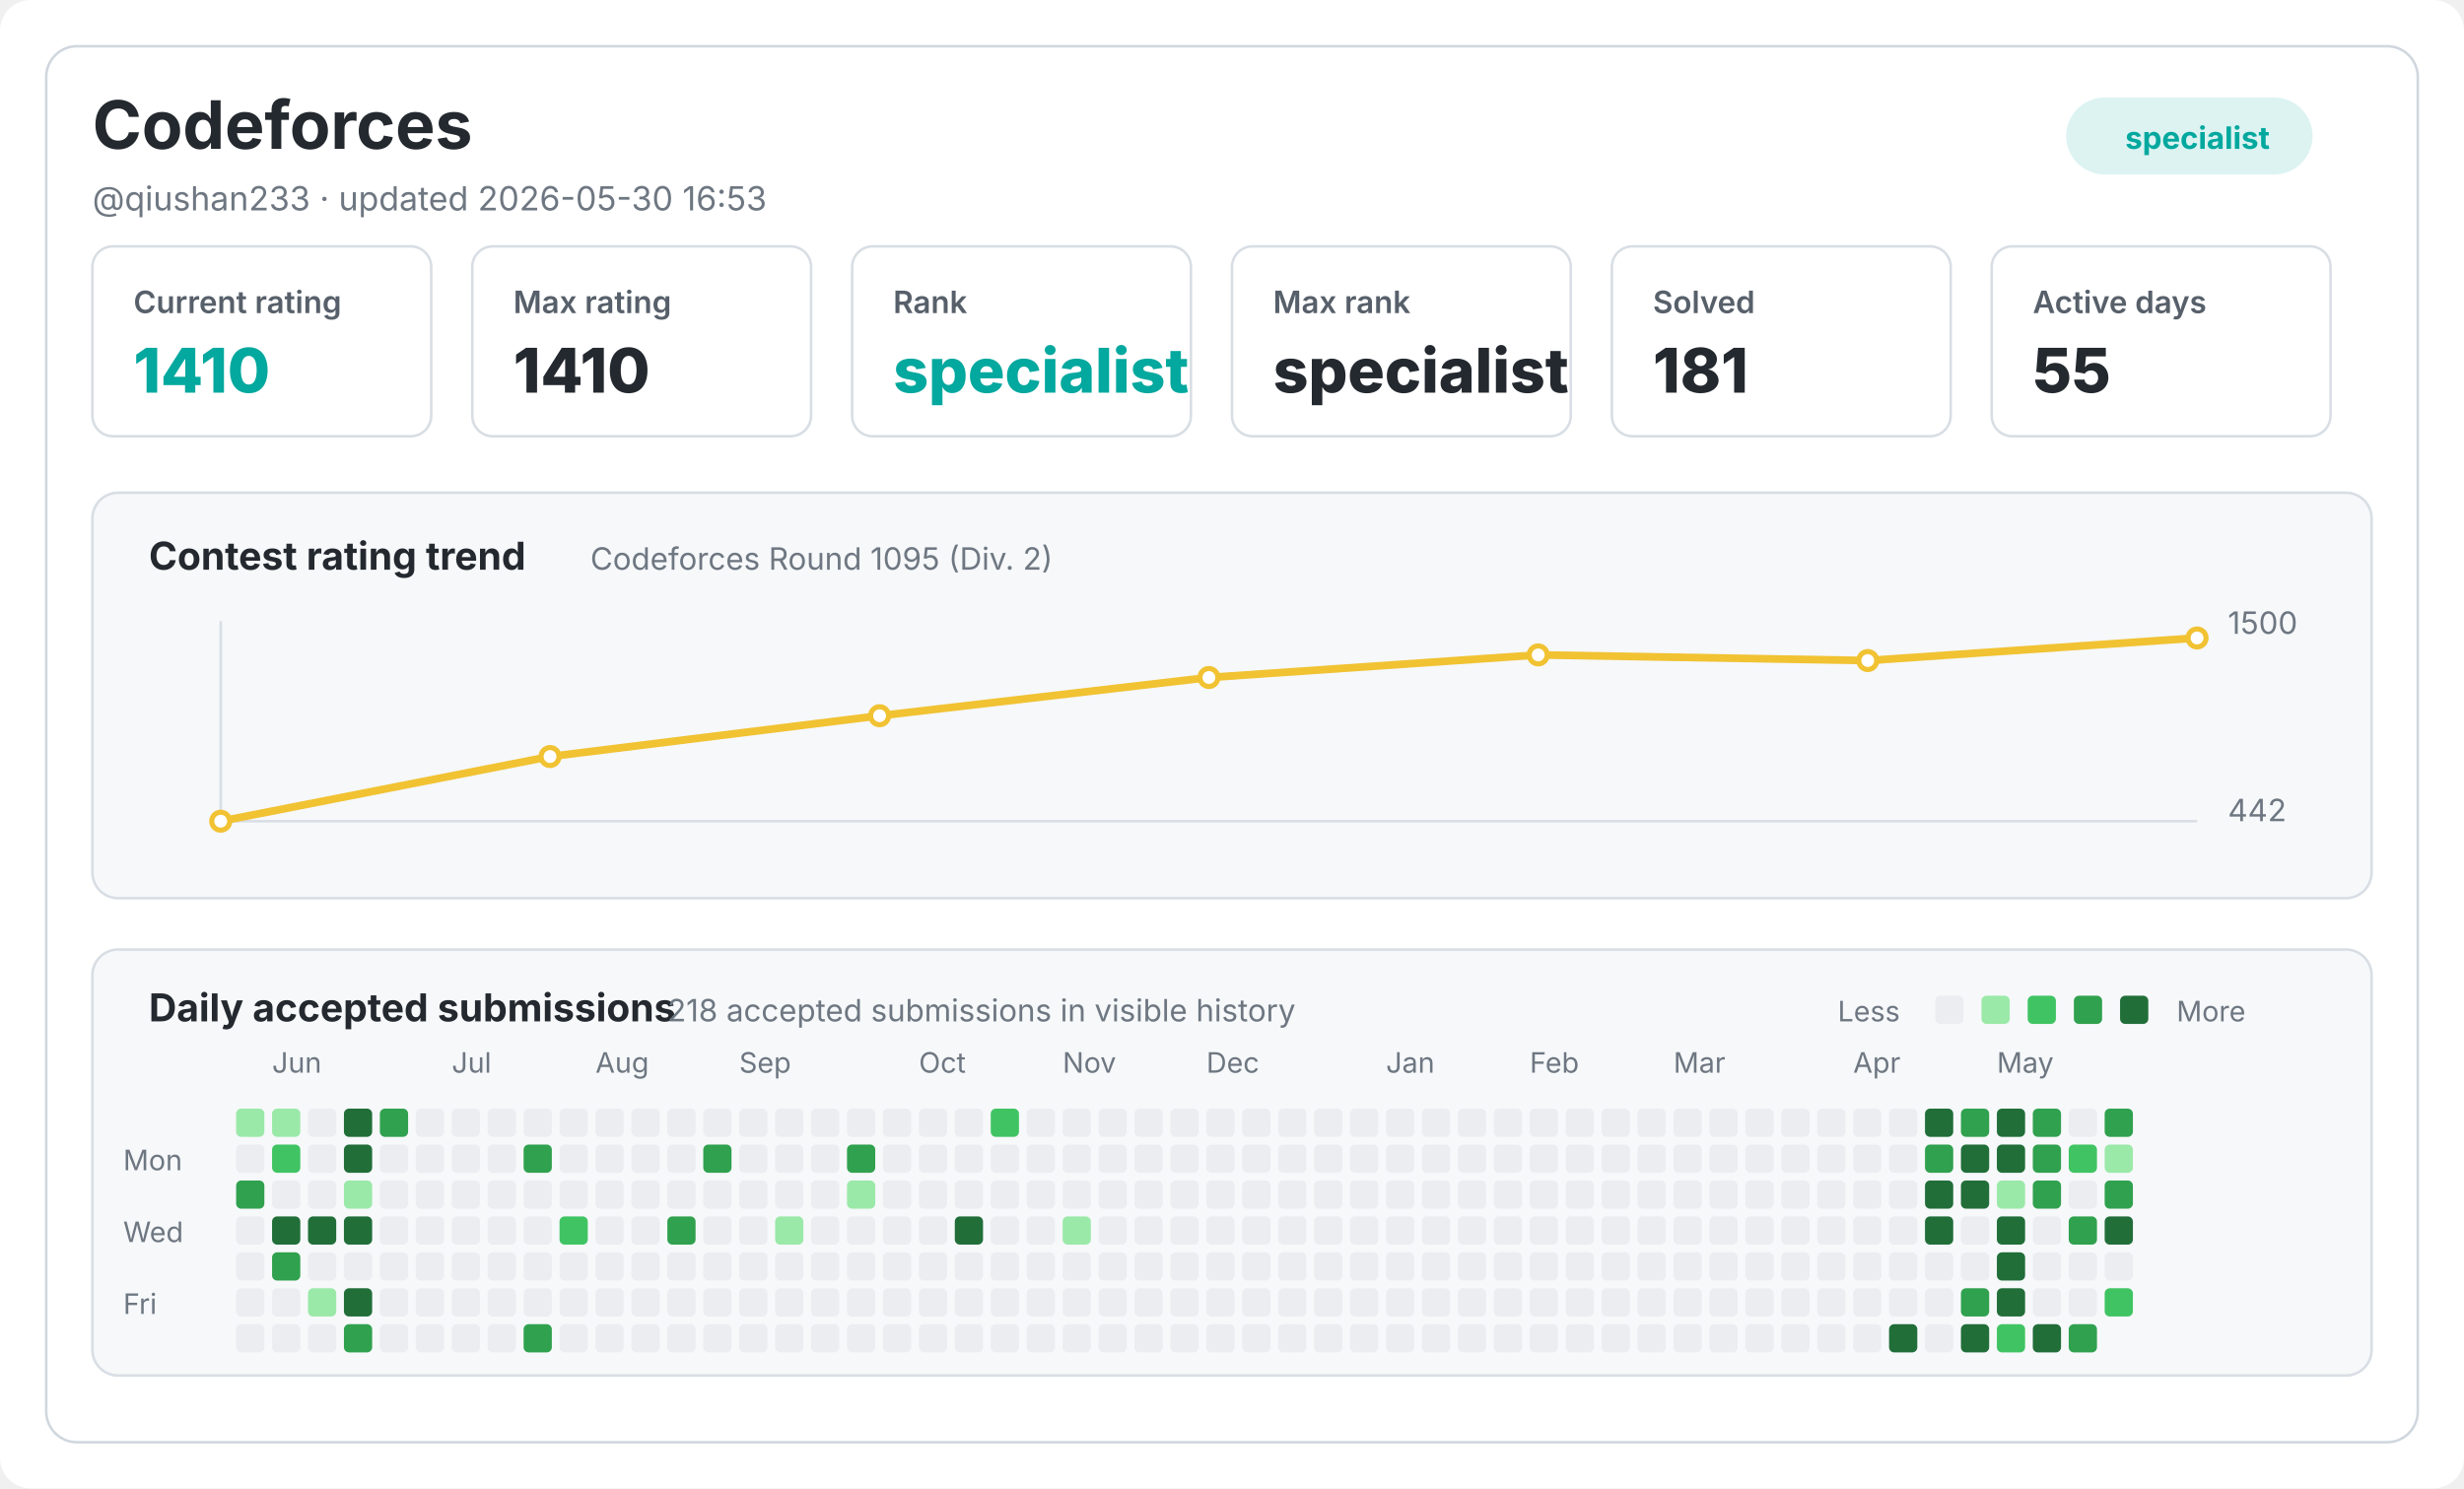
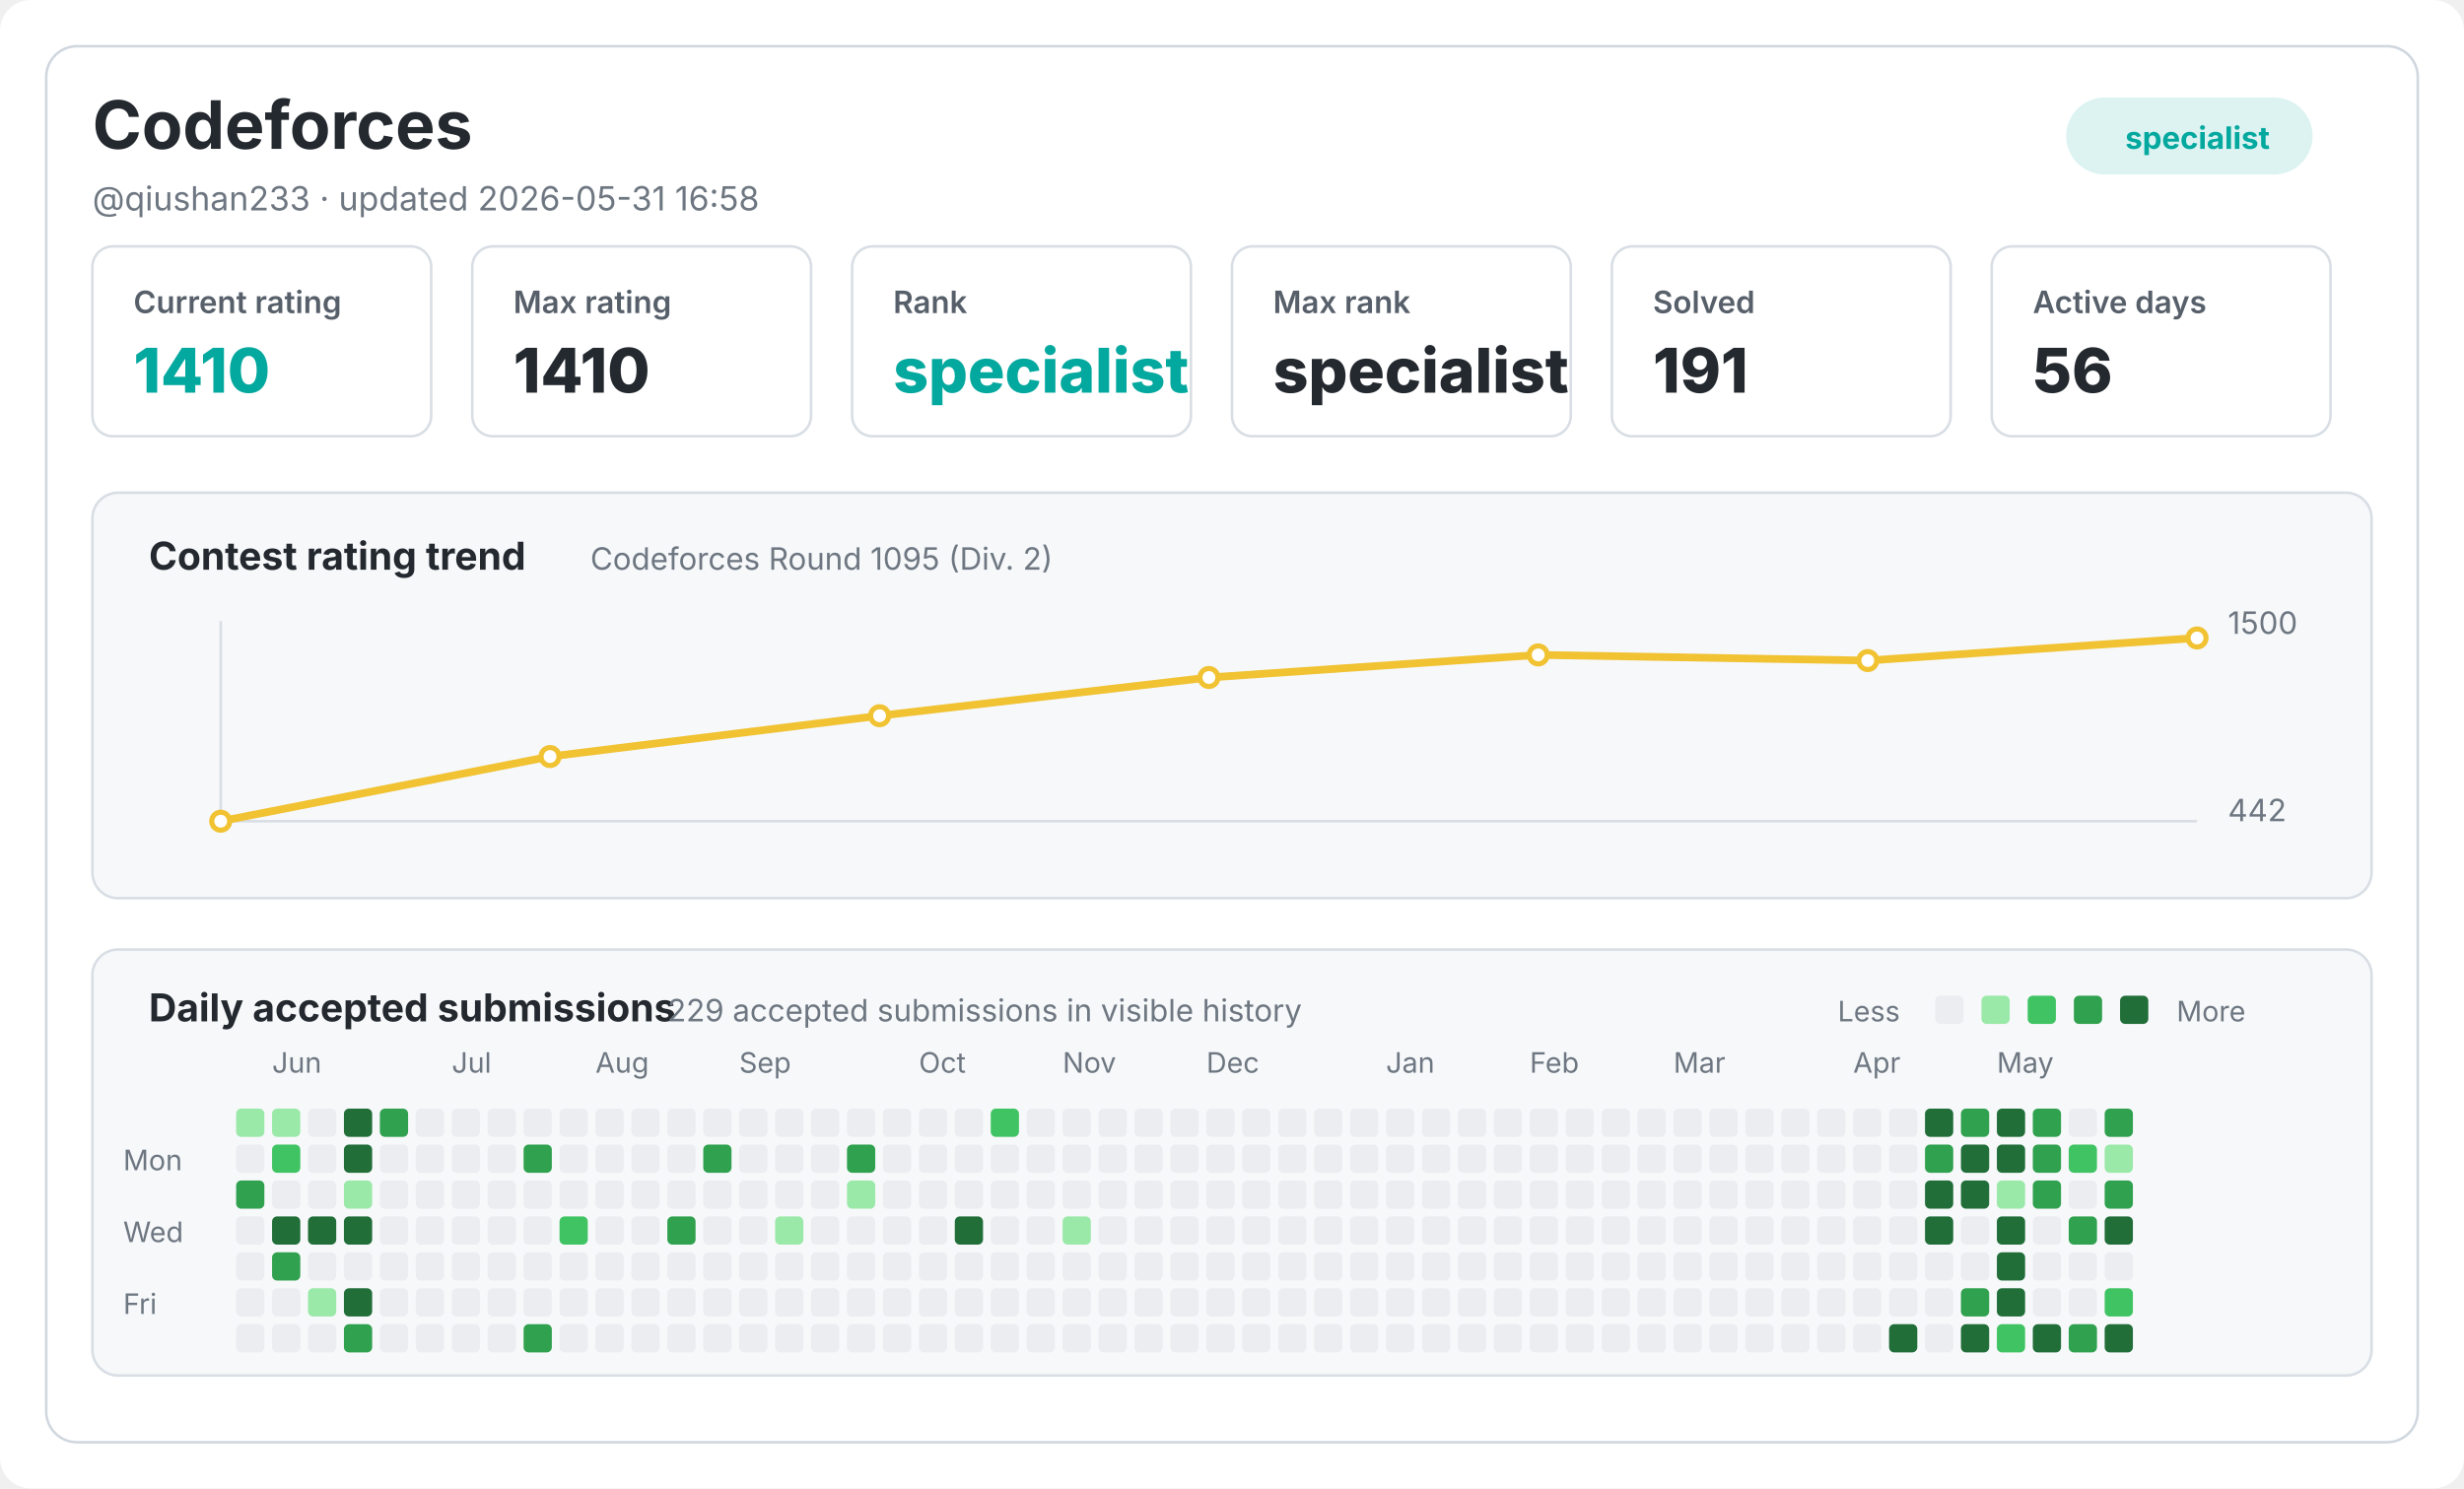
<svg xmlns="http://www.w3.org/2000/svg" width="960" height="580" viewBox="0 0 960 580" role="img" aria-label="Codeforces statistics for qiushan233">
  <style>
  .bg { fill: #ffffff; }
  .shell { fill: #ffffff; stroke: #d0d7de; }
  .soft { fill: #f6f8fa; stroke: #d8dee4; }
  .metric-card { fill: #ffffff; stroke: #d8dee4; }
  .title { font: 700 26px -apple-system,BlinkMacSystemFont,"Segoe UI",sans-serif; fill: #24292f; }
  .subtitle { font: 13px -apple-system,BlinkMacSystemFont,"Segoe UI",sans-serif; fill: #6e7781; }
  .section-title { font: 700 15px -apple-system,BlinkMacSystemFont,"Segoe UI",sans-serif; fill: #24292f; }
  .metric-label { font: 600 12px -apple-system,BlinkMacSystemFont,"Segoe UI",sans-serif; fill: #57606a; }
  .metric-value { font: 800 24px -apple-system,BlinkMacSystemFont,"Segoe UI",sans-serif; fill: #24292f; }
  .muted { font: 12px -apple-system,BlinkMacSystemFont,"Segoe UI",sans-serif; fill: #6e7781; }
  .small { font-size: 11px; }
  .rank { fill: #03a89e; }
  .grid { stroke: #d8dee4; stroke-width: 1; }
  .badge-bg { fill: #03a89e; opacity: 0.14; }
  .badge-text { font: 700 12px -apple-system,BlinkMacSystemFont,"Segoe UI",sans-serif; fill: #03a89e; }
  .heat-cell { cursor: default; transition: stroke 0.12s ease, stroke-width 0.12s ease; }
  .heat-cell:hover { stroke: #0969da; stroke-width: 1.5; }
</style>
  <rect class="bg" width="960" height="580" rx="12" />
  <rect class="shell" x="18" y="18" width="924" height="544" rx="12" />
  <text x="36" y="58" class="title">Codeforces</text>
-   <text x="36" y="82" class="subtitle">@qiushan233 · updated 2026-05-30 16:53</text>
+   <text x="36" y="82" class="subtitle">@qiushan233 · updated 2026-05-31 16:58</text>
  <rect x="805" y="38" width="96" height="30" rx="15" class="badge-bg" />
  <text x="828" y="58" class="badge-text">specialist</text>
  <rect x="36" y="96" width="132" height="74" rx="8" class="metric-card" />
  <text x="52" y="122" class="metric-label">Current rating</text>
  <text x="52" y="153" class="metric-value rank">1410</text>
  <rect x="184" y="96" width="132" height="74" rx="8" class="metric-card" />
  <text x="200" y="122" class="metric-label">Max rating</text>
  <text x="200" y="153" class="metric-value">1410</text>
  <rect x="332" y="96" width="132" height="74" rx="8" class="metric-card" />
  <text x="348" y="122" class="metric-label">Rank</text>
  <text x="348" y="153" class="metric-value rank">specialist</text>
  <rect x="480" y="96" width="132" height="74" rx="8" class="metric-card" />
  <text x="496" y="122" class="metric-label">Max rank</text>
  <text x="496" y="153" class="metric-value">specialist</text>
  <rect x="628" y="96" width="132" height="74" rx="8" class="metric-card" />
  <text x="644" y="122" class="metric-label">Solved</text>
-   <text x="644" y="153" class="metric-value">181</text>
+   <text x="644" y="153" class="metric-value">191</text>
  <rect x="776" y="96" width="132" height="74" rx="8" class="metric-card" />
  <text x="792" y="122" class="metric-label">Active days</text>
-   <text x="792" y="153" class="metric-value">55</text>
+   <text x="792" y="153" class="metric-value">56</text>
  <rect class="soft" x="36" y="192" width="888" height="158" rx="10" />
  <text x="58" y="222" class="section-title">Contest rating trend</text>
  <text x="230" y="222" class="muted">Codeforces Round 1095 (Div. 2)</text>
  <line x1="86" y1="320" x2="856" y2="320" class="grid" />
  <line x1="86" y1="242" x2="86" y2="320" class="grid" />
  <text x="868" y="247" class="muted">1500</text>
  <text x="868" y="320" class="muted">442</text>
  <polyline points="86.0,320.0 214.3,294.8 342.7,278.9 471.0,264.0 599.3,255.2 727.7,257.4 856.0,248.6" fill="none" stroke="#f1c232" stroke-width="3" stroke-linecap="round" stroke-linejoin="round" />
  <circle cx="86.0" cy="320.0" r="3.5" fill="#fff" stroke="#f1c232" stroke-width="2" />
  <circle cx="214.3" cy="294.8" r="3.5" fill="#fff" stroke="#f1c232" stroke-width="2" />
  <circle cx="342.7" cy="278.9" r="3.5" fill="#fff" stroke="#f1c232" stroke-width="2" />
  <circle cx="471.0" cy="264.0" r="3.5" fill="#fff" stroke="#f1c232" stroke-width="2" />
  <circle cx="599.3" cy="255.2" r="3.5" fill="#fff" stroke="#f1c232" stroke-width="2" />
  <circle cx="727.7" cy="257.4" r="3.5" fill="#fff" stroke="#f1c232" stroke-width="2" />
  <circle cx="856.0" cy="248.6" r="3.5" fill="#fff" stroke="#f1c232" stroke-width="2" />
  <rect class="soft" x="36" y="370" width="888" height="166" rx="10" />
  <text x="58" y="398" class="section-title">Daily accepted submissions</text>
-   <text x="260" y="398" class="muted">218 accepted submissions in visible history</text>
+   <text x="260" y="398" class="muted">229 accepted submissions in visible history</text>
  <text x="106" y="418" class="muted small">Jun</text>
  <text x="176" y="418" class="muted small">Jul</text>
  <text x="232" y="418" class="muted small">Aug</text>
  <text x="288" y="418" class="muted small">Sep</text>
  <text x="358" y="418" class="muted small">Oct</text>
  <text x="414" y="418" class="muted small">Nov</text>
  <text x="470" y="418" class="muted small">Dec</text>
  <text x="540" y="418" class="muted small">Jan</text>
  <text x="596" y="418" class="muted small">Feb</text>
  <text x="652" y="418" class="muted small">Mar</text>
  <text x="722" y="418" class="muted small">Apr</text>
  <text x="778" y="418" class="muted small">May</text>
  <text x="48" y="456" class="muted small">Mon</text>
  <text x="48" y="484" class="muted small">Wed</text>
  <text x="48" y="512" class="muted small">Fri</text>
  <rect class="heat-cell" x="92" y="432" width="11" height="11" rx="2" fill="#9be9a8" />
  <rect class="heat-cell" x="92" y="446" width="11" height="11" rx="2" fill="#ebedf0" />
  <rect class="heat-cell" x="92" y="460" width="11" height="11" rx="2" fill="#30a14e" />
  <rect class="heat-cell" x="92" y="474" width="11" height="11" rx="2" fill="#ebedf0" />
  <rect class="heat-cell" x="92" y="488" width="11" height="11" rx="2" fill="#ebedf0" />
  <rect class="heat-cell" x="92" y="502" width="11" height="11" rx="2" fill="#ebedf0" />
  <rect class="heat-cell" x="92" y="516" width="11" height="11" rx="2" fill="#ebedf0" />
  <rect class="heat-cell" x="106" y="432" width="11" height="11" rx="2" fill="#9be9a8" />
  <rect class="heat-cell" x="106" y="446" width="11" height="11" rx="2" fill="#40c463" />
  <rect class="heat-cell" x="106" y="460" width="11" height="11" rx="2" fill="#ebedf0" />
  <rect class="heat-cell" x="106" y="474" width="11" height="11" rx="2" fill="#216e39" />
  <rect class="heat-cell" x="106" y="488" width="11" height="11" rx="2" fill="#30a14e" />
  <rect class="heat-cell" x="106" y="502" width="11" height="11" rx="2" fill="#ebedf0" />
  <rect class="heat-cell" x="106" y="516" width="11" height="11" rx="2" fill="#ebedf0" />
  <rect class="heat-cell" x="120" y="432" width="11" height="11" rx="2" fill="#ebedf0" />
  <rect class="heat-cell" x="120" y="446" width="11" height="11" rx="2" fill="#ebedf0" />
  <rect class="heat-cell" x="120" y="460" width="11" height="11" rx="2" fill="#ebedf0" />
  <rect class="heat-cell" x="120" y="474" width="11" height="11" rx="2" fill="#216e39" />
  <rect class="heat-cell" x="120" y="488" width="11" height="11" rx="2" fill="#ebedf0" />
  <rect class="heat-cell" x="120" y="502" width="11" height="11" rx="2" fill="#9be9a8" />
  <rect class="heat-cell" x="120" y="516" width="11" height="11" rx="2" fill="#ebedf0" />
  <rect class="heat-cell" x="134" y="432" width="11" height="11" rx="2" fill="#216e39" />
  <rect class="heat-cell" x="134" y="446" width="11" height="11" rx="2" fill="#216e39" />
  <rect class="heat-cell" x="134" y="460" width="11" height="11" rx="2" fill="#9be9a8" />
  <rect class="heat-cell" x="134" y="474" width="11" height="11" rx="2" fill="#216e39" />
  <rect class="heat-cell" x="134" y="488" width="11" height="11" rx="2" fill="#ebedf0" />
  <rect class="heat-cell" x="134" y="502" width="11" height="11" rx="2" fill="#216e39" />
  <rect class="heat-cell" x="134" y="516" width="11" height="11" rx="2" fill="#30a14e" />
  <rect class="heat-cell" x="148" y="432" width="11" height="11" rx="2" fill="#30a14e" />
  <rect class="heat-cell" x="148" y="446" width="11" height="11" rx="2" fill="#ebedf0" />
  <rect class="heat-cell" x="148" y="460" width="11" height="11" rx="2" fill="#ebedf0" />
  <rect class="heat-cell" x="148" y="474" width="11" height="11" rx="2" fill="#ebedf0" />
  <rect class="heat-cell" x="148" y="488" width="11" height="11" rx="2" fill="#ebedf0" />
  <rect class="heat-cell" x="148" y="502" width="11" height="11" rx="2" fill="#ebedf0" />
  <rect class="heat-cell" x="148" y="516" width="11" height="11" rx="2" fill="#ebedf0" />
  <rect class="heat-cell" x="162" y="432" width="11" height="11" rx="2" fill="#ebedf0" />
  <rect class="heat-cell" x="162" y="446" width="11" height="11" rx="2" fill="#ebedf0" />
  <rect class="heat-cell" x="162" y="460" width="11" height="11" rx="2" fill="#ebedf0" />
  <rect class="heat-cell" x="162" y="474" width="11" height="11" rx="2" fill="#ebedf0" />
  <rect class="heat-cell" x="162" y="488" width="11" height="11" rx="2" fill="#ebedf0" />
  <rect class="heat-cell" x="162" y="502" width="11" height="11" rx="2" fill="#ebedf0" />
  <rect class="heat-cell" x="162" y="516" width="11" height="11" rx="2" fill="#ebedf0" />
  <rect class="heat-cell" x="176" y="432" width="11" height="11" rx="2" fill="#ebedf0" />
  <rect class="heat-cell" x="176" y="446" width="11" height="11" rx="2" fill="#ebedf0" />
  <rect class="heat-cell" x="176" y="460" width="11" height="11" rx="2" fill="#ebedf0" />
  <rect class="heat-cell" x="176" y="474" width="11" height="11" rx="2" fill="#ebedf0" />
  <rect class="heat-cell" x="176" y="488" width="11" height="11" rx="2" fill="#ebedf0" />
  <rect class="heat-cell" x="176" y="502" width="11" height="11" rx="2" fill="#ebedf0" />
  <rect class="heat-cell" x="176" y="516" width="11" height="11" rx="2" fill="#ebedf0" />
  <rect class="heat-cell" x="190" y="432" width="11" height="11" rx="2" fill="#ebedf0" />
  <rect class="heat-cell" x="190" y="446" width="11" height="11" rx="2" fill="#ebedf0" />
  <rect class="heat-cell" x="190" y="460" width="11" height="11" rx="2" fill="#ebedf0" />
  <rect class="heat-cell" x="190" y="474" width="11" height="11" rx="2" fill="#ebedf0" />
  <rect class="heat-cell" x="190" y="488" width="11" height="11" rx="2" fill="#ebedf0" />
  <rect class="heat-cell" x="190" y="502" width="11" height="11" rx="2" fill="#ebedf0" />
  <rect class="heat-cell" x="190" y="516" width="11" height="11" rx="2" fill="#ebedf0" />
  <rect class="heat-cell" x="204" y="432" width="11" height="11" rx="2" fill="#ebedf0" />
  <rect class="heat-cell" x="204" y="446" width="11" height="11" rx="2" fill="#30a14e" />
  <rect class="heat-cell" x="204" y="460" width="11" height="11" rx="2" fill="#ebedf0" />
  <rect class="heat-cell" x="204" y="474" width="11" height="11" rx="2" fill="#ebedf0" />
  <rect class="heat-cell" x="204" y="488" width="11" height="11" rx="2" fill="#ebedf0" />
  <rect class="heat-cell" x="204" y="502" width="11" height="11" rx="2" fill="#ebedf0" />
  <rect class="heat-cell" x="204" y="516" width="11" height="11" rx="2" fill="#30a14e" />
  <rect class="heat-cell" x="218" y="432" width="11" height="11" rx="2" fill="#ebedf0" />
  <rect class="heat-cell" x="218" y="446" width="11" height="11" rx="2" fill="#ebedf0" />
  <rect class="heat-cell" x="218" y="460" width="11" height="11" rx="2" fill="#ebedf0" />
  <rect class="heat-cell" x="218" y="474" width="11" height="11" rx="2" fill="#40c463" />
  <rect class="heat-cell" x="218" y="488" width="11" height="11" rx="2" fill="#ebedf0" />
  <rect class="heat-cell" x="218" y="502" width="11" height="11" rx="2" fill="#ebedf0" />
  <rect class="heat-cell" x="218" y="516" width="11" height="11" rx="2" fill="#ebedf0" />
  <rect class="heat-cell" x="232" y="432" width="11" height="11" rx="2" fill="#ebedf0" />
  <rect class="heat-cell" x="232" y="446" width="11" height="11" rx="2" fill="#ebedf0" />
  <rect class="heat-cell" x="232" y="460" width="11" height="11" rx="2" fill="#ebedf0" />
  <rect class="heat-cell" x="232" y="474" width="11" height="11" rx="2" fill="#ebedf0" />
  <rect class="heat-cell" x="232" y="488" width="11" height="11" rx="2" fill="#ebedf0" />
  <rect class="heat-cell" x="232" y="502" width="11" height="11" rx="2" fill="#ebedf0" />
  <rect class="heat-cell" x="232" y="516" width="11" height="11" rx="2" fill="#ebedf0" />
  <rect class="heat-cell" x="246" y="432" width="11" height="11" rx="2" fill="#ebedf0" />
  <rect class="heat-cell" x="246" y="446" width="11" height="11" rx="2" fill="#ebedf0" />
  <rect class="heat-cell" x="246" y="460" width="11" height="11" rx="2" fill="#ebedf0" />
  <rect class="heat-cell" x="246" y="474" width="11" height="11" rx="2" fill="#ebedf0" />
  <rect class="heat-cell" x="246" y="488" width="11" height="11" rx="2" fill="#ebedf0" />
  <rect class="heat-cell" x="246" y="502" width="11" height="11" rx="2" fill="#ebedf0" />
  <rect class="heat-cell" x="246" y="516" width="11" height="11" rx="2" fill="#ebedf0" />
  <rect class="heat-cell" x="260" y="432" width="11" height="11" rx="2" fill="#ebedf0" />
  <rect class="heat-cell" x="260" y="446" width="11" height="11" rx="2" fill="#ebedf0" />
  <rect class="heat-cell" x="260" y="460" width="11" height="11" rx="2" fill="#ebedf0" />
  <rect class="heat-cell" x="260" y="474" width="11" height="11" rx="2" fill="#30a14e" />
  <rect class="heat-cell" x="260" y="488" width="11" height="11" rx="2" fill="#ebedf0" />
  <rect class="heat-cell" x="260" y="502" width="11" height="11" rx="2" fill="#ebedf0" />
  <rect class="heat-cell" x="260" y="516" width="11" height="11" rx="2" fill="#ebedf0" />
  <rect class="heat-cell" x="274" y="432" width="11" height="11" rx="2" fill="#ebedf0" />
  <rect class="heat-cell" x="274" y="446" width="11" height="11" rx="2" fill="#30a14e" />
  <rect class="heat-cell" x="274" y="460" width="11" height="11" rx="2" fill="#ebedf0" />
  <rect class="heat-cell" x="274" y="474" width="11" height="11" rx="2" fill="#ebedf0" />
  <rect class="heat-cell" x="274" y="488" width="11" height="11" rx="2" fill="#ebedf0" />
  <rect class="heat-cell" x="274" y="502" width="11" height="11" rx="2" fill="#ebedf0" />
  <rect class="heat-cell" x="274" y="516" width="11" height="11" rx="2" fill="#ebedf0" />
  <rect class="heat-cell" x="288" y="432" width="11" height="11" rx="2" fill="#ebedf0" />
  <rect class="heat-cell" x="288" y="446" width="11" height="11" rx="2" fill="#ebedf0" />
  <rect class="heat-cell" x="288" y="460" width="11" height="11" rx="2" fill="#ebedf0" />
  <rect class="heat-cell" x="288" y="474" width="11" height="11" rx="2" fill="#ebedf0" />
  <rect class="heat-cell" x="288" y="488" width="11" height="11" rx="2" fill="#ebedf0" />
  <rect class="heat-cell" x="288" y="502" width="11" height="11" rx="2" fill="#ebedf0" />
  <rect class="heat-cell" x="288" y="516" width="11" height="11" rx="2" fill="#ebedf0" />
  <rect class="heat-cell" x="302" y="432" width="11" height="11" rx="2" fill="#ebedf0" />
  <rect class="heat-cell" x="302" y="446" width="11" height="11" rx="2" fill="#ebedf0" />
  <rect class="heat-cell" x="302" y="460" width="11" height="11" rx="2" fill="#ebedf0" />
  <rect class="heat-cell" x="302" y="474" width="11" height="11" rx="2" fill="#9be9a8" />
  <rect class="heat-cell" x="302" y="488" width="11" height="11" rx="2" fill="#ebedf0" />
  <rect class="heat-cell" x="302" y="502" width="11" height="11" rx="2" fill="#ebedf0" />
  <rect class="heat-cell" x="302" y="516" width="11" height="11" rx="2" fill="#ebedf0" />
  <rect class="heat-cell" x="316" y="432" width="11" height="11" rx="2" fill="#ebedf0" />
  <rect class="heat-cell" x="316" y="446" width="11" height="11" rx="2" fill="#ebedf0" />
  <rect class="heat-cell" x="316" y="460" width="11" height="11" rx="2" fill="#ebedf0" />
  <rect class="heat-cell" x="316" y="474" width="11" height="11" rx="2" fill="#ebedf0" />
  <rect class="heat-cell" x="316" y="488" width="11" height="11" rx="2" fill="#ebedf0" />
  <rect class="heat-cell" x="316" y="502" width="11" height="11" rx="2" fill="#ebedf0" />
  <rect class="heat-cell" x="316" y="516" width="11" height="11" rx="2" fill="#ebedf0" />
  <rect class="heat-cell" x="330" y="432" width="11" height="11" rx="2" fill="#ebedf0" />
  <rect class="heat-cell" x="330" y="446" width="11" height="11" rx="2" fill="#30a14e" />
  <rect class="heat-cell" x="330" y="460" width="11" height="11" rx="2" fill="#9be9a8" />
  <rect class="heat-cell" x="330" y="474" width="11" height="11" rx="2" fill="#ebedf0" />
  <rect class="heat-cell" x="330" y="488" width="11" height="11" rx="2" fill="#ebedf0" />
  <rect class="heat-cell" x="330" y="502" width="11" height="11" rx="2" fill="#ebedf0" />
  <rect class="heat-cell" x="330" y="516" width="11" height="11" rx="2" fill="#ebedf0" />
  <rect class="heat-cell" x="344" y="432" width="11" height="11" rx="2" fill="#ebedf0" />
  <rect class="heat-cell" x="344" y="446" width="11" height="11" rx="2" fill="#ebedf0" />
  <rect class="heat-cell" x="344" y="460" width="11" height="11" rx="2" fill="#ebedf0" />
  <rect class="heat-cell" x="344" y="474" width="11" height="11" rx="2" fill="#ebedf0" />
  <rect class="heat-cell" x="344" y="488" width="11" height="11" rx="2" fill="#ebedf0" />
  <rect class="heat-cell" x="344" y="502" width="11" height="11" rx="2" fill="#ebedf0" />
  <rect class="heat-cell" x="344" y="516" width="11" height="11" rx="2" fill="#ebedf0" />
  <rect class="heat-cell" x="358" y="432" width="11" height="11" rx="2" fill="#ebedf0" />
  <rect class="heat-cell" x="358" y="446" width="11" height="11" rx="2" fill="#ebedf0" />
  <rect class="heat-cell" x="358" y="460" width="11" height="11" rx="2" fill="#ebedf0" />
  <rect class="heat-cell" x="358" y="474" width="11" height="11" rx="2" fill="#ebedf0" />
  <rect class="heat-cell" x="358" y="488" width="11" height="11" rx="2" fill="#ebedf0" />
  <rect class="heat-cell" x="358" y="502" width="11" height="11" rx="2" fill="#ebedf0" />
  <rect class="heat-cell" x="358" y="516" width="11" height="11" rx="2" fill="#ebedf0" />
  <rect class="heat-cell" x="372" y="432" width="11" height="11" rx="2" fill="#ebedf0" />
  <rect class="heat-cell" x="372" y="446" width="11" height="11" rx="2" fill="#ebedf0" />
  <rect class="heat-cell" x="372" y="460" width="11" height="11" rx="2" fill="#ebedf0" />
  <rect class="heat-cell" x="372" y="474" width="11" height="11" rx="2" fill="#216e39" />
  <rect class="heat-cell" x="372" y="488" width="11" height="11" rx="2" fill="#ebedf0" />
  <rect class="heat-cell" x="372" y="502" width="11" height="11" rx="2" fill="#ebedf0" />
  <rect class="heat-cell" x="372" y="516" width="11" height="11" rx="2" fill="#ebedf0" />
  <rect class="heat-cell" x="386" y="432" width="11" height="11" rx="2" fill="#40c463" />
  <rect class="heat-cell" x="386" y="446" width="11" height="11" rx="2" fill="#ebedf0" />
  <rect class="heat-cell" x="386" y="460" width="11" height="11" rx="2" fill="#ebedf0" />
  <rect class="heat-cell" x="386" y="474" width="11" height="11" rx="2" fill="#ebedf0" />
  <rect class="heat-cell" x="386" y="488" width="11" height="11" rx="2" fill="#ebedf0" />
  <rect class="heat-cell" x="386" y="502" width="11" height="11" rx="2" fill="#ebedf0" />
  <rect class="heat-cell" x="386" y="516" width="11" height="11" rx="2" fill="#ebedf0" />
  <rect class="heat-cell" x="400" y="432" width="11" height="11" rx="2" fill="#ebedf0" />
  <rect class="heat-cell" x="400" y="446" width="11" height="11" rx="2" fill="#ebedf0" />
  <rect class="heat-cell" x="400" y="460" width="11" height="11" rx="2" fill="#ebedf0" />
  <rect class="heat-cell" x="400" y="474" width="11" height="11" rx="2" fill="#ebedf0" />
  <rect class="heat-cell" x="400" y="488" width="11" height="11" rx="2" fill="#ebedf0" />
  <rect class="heat-cell" x="400" y="502" width="11" height="11" rx="2" fill="#ebedf0" />
  <rect class="heat-cell" x="400" y="516" width="11" height="11" rx="2" fill="#ebedf0" />
  <rect class="heat-cell" x="414" y="432" width="11" height="11" rx="2" fill="#ebedf0" />
  <rect class="heat-cell" x="414" y="446" width="11" height="11" rx="2" fill="#ebedf0" />
  <rect class="heat-cell" x="414" y="460" width="11" height="11" rx="2" fill="#ebedf0" />
  <rect class="heat-cell" x="414" y="474" width="11" height="11" rx="2" fill="#9be9a8" />
  <rect class="heat-cell" x="414" y="488" width="11" height="11" rx="2" fill="#ebedf0" />
  <rect class="heat-cell" x="414" y="502" width="11" height="11" rx="2" fill="#ebedf0" />
  <rect class="heat-cell" x="414" y="516" width="11" height="11" rx="2" fill="#ebedf0" />
  <rect class="heat-cell" x="428" y="432" width="11" height="11" rx="2" fill="#ebedf0" />
  <rect class="heat-cell" x="428" y="446" width="11" height="11" rx="2" fill="#ebedf0" />
  <rect class="heat-cell" x="428" y="460" width="11" height="11" rx="2" fill="#ebedf0" />
  <rect class="heat-cell" x="428" y="474" width="11" height="11" rx="2" fill="#ebedf0" />
  <rect class="heat-cell" x="428" y="488" width="11" height="11" rx="2" fill="#ebedf0" />
  <rect class="heat-cell" x="428" y="502" width="11" height="11" rx="2" fill="#ebedf0" />
  <rect class="heat-cell" x="428" y="516" width="11" height="11" rx="2" fill="#ebedf0" />
  <rect class="heat-cell" x="442" y="432" width="11" height="11" rx="2" fill="#ebedf0" />
  <rect class="heat-cell" x="442" y="446" width="11" height="11" rx="2" fill="#ebedf0" />
  <rect class="heat-cell" x="442" y="460" width="11" height="11" rx="2" fill="#ebedf0" />
  <rect class="heat-cell" x="442" y="474" width="11" height="11" rx="2" fill="#ebedf0" />
  <rect class="heat-cell" x="442" y="488" width="11" height="11" rx="2" fill="#ebedf0" />
  <rect class="heat-cell" x="442" y="502" width="11" height="11" rx="2" fill="#ebedf0" />
  <rect class="heat-cell" x="442" y="516" width="11" height="11" rx="2" fill="#ebedf0" />
  <rect class="heat-cell" x="456" y="432" width="11" height="11" rx="2" fill="#ebedf0" />
  <rect class="heat-cell" x="456" y="446" width="11" height="11" rx="2" fill="#ebedf0" />
  <rect class="heat-cell" x="456" y="460" width="11" height="11" rx="2" fill="#ebedf0" />
  <rect class="heat-cell" x="456" y="474" width="11" height="11" rx="2" fill="#ebedf0" />
  <rect class="heat-cell" x="456" y="488" width="11" height="11" rx="2" fill="#ebedf0" />
  <rect class="heat-cell" x="456" y="502" width="11" height="11" rx="2" fill="#ebedf0" />
  <rect class="heat-cell" x="456" y="516" width="11" height="11" rx="2" fill="#ebedf0" />
  <rect class="heat-cell" x="470" y="432" width="11" height="11" rx="2" fill="#ebedf0" />
  <rect class="heat-cell" x="470" y="446" width="11" height="11" rx="2" fill="#ebedf0" />
  <rect class="heat-cell" x="470" y="460" width="11" height="11" rx="2" fill="#ebedf0" />
  <rect class="heat-cell" x="470" y="474" width="11" height="11" rx="2" fill="#ebedf0" />
  <rect class="heat-cell" x="470" y="488" width="11" height="11" rx="2" fill="#ebedf0" />
  <rect class="heat-cell" x="470" y="502" width="11" height="11" rx="2" fill="#ebedf0" />
  <rect class="heat-cell" x="470" y="516" width="11" height="11" rx="2" fill="#ebedf0" />
  <rect class="heat-cell" x="484" y="432" width="11" height="11" rx="2" fill="#ebedf0" />
  <rect class="heat-cell" x="484" y="446" width="11" height="11" rx="2" fill="#ebedf0" />
  <rect class="heat-cell" x="484" y="460" width="11" height="11" rx="2" fill="#ebedf0" />
  <rect class="heat-cell" x="484" y="474" width="11" height="11" rx="2" fill="#ebedf0" />
  <rect class="heat-cell" x="484" y="488" width="11" height="11" rx="2" fill="#ebedf0" />
  <rect class="heat-cell" x="484" y="502" width="11" height="11" rx="2" fill="#ebedf0" />
  <rect class="heat-cell" x="484" y="516" width="11" height="11" rx="2" fill="#ebedf0" />
  <rect class="heat-cell" x="498" y="432" width="11" height="11" rx="2" fill="#ebedf0" />
  <rect class="heat-cell" x="498" y="446" width="11" height="11" rx="2" fill="#ebedf0" />
  <rect class="heat-cell" x="498" y="460" width="11" height="11" rx="2" fill="#ebedf0" />
  <rect class="heat-cell" x="498" y="474" width="11" height="11" rx="2" fill="#ebedf0" />
  <rect class="heat-cell" x="498" y="488" width="11" height="11" rx="2" fill="#ebedf0" />
  <rect class="heat-cell" x="498" y="502" width="11" height="11" rx="2" fill="#ebedf0" />
  <rect class="heat-cell" x="498" y="516" width="11" height="11" rx="2" fill="#ebedf0" />
  <rect class="heat-cell" x="512" y="432" width="11" height="11" rx="2" fill="#ebedf0" />
  <rect class="heat-cell" x="512" y="446" width="11" height="11" rx="2" fill="#ebedf0" />
  <rect class="heat-cell" x="512" y="460" width="11" height="11" rx="2" fill="#ebedf0" />
  <rect class="heat-cell" x="512" y="474" width="11" height="11" rx="2" fill="#ebedf0" />
  <rect class="heat-cell" x="512" y="488" width="11" height="11" rx="2" fill="#ebedf0" />
  <rect class="heat-cell" x="512" y="502" width="11" height="11" rx="2" fill="#ebedf0" />
  <rect class="heat-cell" x="512" y="516" width="11" height="11" rx="2" fill="#ebedf0" />
  <rect class="heat-cell" x="526" y="432" width="11" height="11" rx="2" fill="#ebedf0" />
  <rect class="heat-cell" x="526" y="446" width="11" height="11" rx="2" fill="#ebedf0" />
  <rect class="heat-cell" x="526" y="460" width="11" height="11" rx="2" fill="#ebedf0" />
  <rect class="heat-cell" x="526" y="474" width="11" height="11" rx="2" fill="#ebedf0" />
  <rect class="heat-cell" x="526" y="488" width="11" height="11" rx="2" fill="#ebedf0" />
  <rect class="heat-cell" x="526" y="502" width="11" height="11" rx="2" fill="#ebedf0" />
  <rect class="heat-cell" x="526" y="516" width="11" height="11" rx="2" fill="#ebedf0" />
  <rect class="heat-cell" x="540" y="432" width="11" height="11" rx="2" fill="#ebedf0" />
  <rect class="heat-cell" x="540" y="446" width="11" height="11" rx="2" fill="#ebedf0" />
  <rect class="heat-cell" x="540" y="460" width="11" height="11" rx="2" fill="#ebedf0" />
  <rect class="heat-cell" x="540" y="474" width="11" height="11" rx="2" fill="#ebedf0" />
  <rect class="heat-cell" x="540" y="488" width="11" height="11" rx="2" fill="#ebedf0" />
  <rect class="heat-cell" x="540" y="502" width="11" height="11" rx="2" fill="#ebedf0" />
  <rect class="heat-cell" x="540" y="516" width="11" height="11" rx="2" fill="#ebedf0" />
  <rect class="heat-cell" x="554" y="432" width="11" height="11" rx="2" fill="#ebedf0" />
  <rect class="heat-cell" x="554" y="446" width="11" height="11" rx="2" fill="#ebedf0" />
  <rect class="heat-cell" x="554" y="460" width="11" height="11" rx="2" fill="#ebedf0" />
  <rect class="heat-cell" x="554" y="474" width="11" height="11" rx="2" fill="#ebedf0" />
  <rect class="heat-cell" x="554" y="488" width="11" height="11" rx="2" fill="#ebedf0" />
  <rect class="heat-cell" x="554" y="502" width="11" height="11" rx="2" fill="#ebedf0" />
  <rect class="heat-cell" x="554" y="516" width="11" height="11" rx="2" fill="#ebedf0" />
  <rect class="heat-cell" x="568" y="432" width="11" height="11" rx="2" fill="#ebedf0" />
  <rect class="heat-cell" x="568" y="446" width="11" height="11" rx="2" fill="#ebedf0" />
  <rect class="heat-cell" x="568" y="460" width="11" height="11" rx="2" fill="#ebedf0" />
  <rect class="heat-cell" x="568" y="474" width="11" height="11" rx="2" fill="#ebedf0" />
  <rect class="heat-cell" x="568" y="488" width="11" height="11" rx="2" fill="#ebedf0" />
  <rect class="heat-cell" x="568" y="502" width="11" height="11" rx="2" fill="#ebedf0" />
  <rect class="heat-cell" x="568" y="516" width="11" height="11" rx="2" fill="#ebedf0" />
  <rect class="heat-cell" x="582" y="432" width="11" height="11" rx="2" fill="#ebedf0" />
  <rect class="heat-cell" x="582" y="446" width="11" height="11" rx="2" fill="#ebedf0" />
  <rect class="heat-cell" x="582" y="460" width="11" height="11" rx="2" fill="#ebedf0" />
  <rect class="heat-cell" x="582" y="474" width="11" height="11" rx="2" fill="#ebedf0" />
  <rect class="heat-cell" x="582" y="488" width="11" height="11" rx="2" fill="#ebedf0" />
  <rect class="heat-cell" x="582" y="502" width="11" height="11" rx="2" fill="#ebedf0" />
  <rect class="heat-cell" x="582" y="516" width="11" height="11" rx="2" fill="#ebedf0" />
  <rect class="heat-cell" x="596" y="432" width="11" height="11" rx="2" fill="#ebedf0" />
  <rect class="heat-cell" x="596" y="446" width="11" height="11" rx="2" fill="#ebedf0" />
  <rect class="heat-cell" x="596" y="460" width="11" height="11" rx="2" fill="#ebedf0" />
  <rect class="heat-cell" x="596" y="474" width="11" height="11" rx="2" fill="#ebedf0" />
  <rect class="heat-cell" x="596" y="488" width="11" height="11" rx="2" fill="#ebedf0" />
  <rect class="heat-cell" x="596" y="502" width="11" height="11" rx="2" fill="#ebedf0" />
  <rect class="heat-cell" x="596" y="516" width="11" height="11" rx="2" fill="#ebedf0" />
  <rect class="heat-cell" x="610" y="432" width="11" height="11" rx="2" fill="#ebedf0" />
  <rect class="heat-cell" x="610" y="446" width="11" height="11" rx="2" fill="#ebedf0" />
  <rect class="heat-cell" x="610" y="460" width="11" height="11" rx="2" fill="#ebedf0" />
  <rect class="heat-cell" x="610" y="474" width="11" height="11" rx="2" fill="#ebedf0" />
  <rect class="heat-cell" x="610" y="488" width="11" height="11" rx="2" fill="#ebedf0" />
  <rect class="heat-cell" x="610" y="502" width="11" height="11" rx="2" fill="#ebedf0" />
  <rect class="heat-cell" x="610" y="516" width="11" height="11" rx="2" fill="#ebedf0" />
  <rect class="heat-cell" x="624" y="432" width="11" height="11" rx="2" fill="#ebedf0" />
  <rect class="heat-cell" x="624" y="446" width="11" height="11" rx="2" fill="#ebedf0" />
  <rect class="heat-cell" x="624" y="460" width="11" height="11" rx="2" fill="#ebedf0" />
  <rect class="heat-cell" x="624" y="474" width="11" height="11" rx="2" fill="#ebedf0" />
  <rect class="heat-cell" x="624" y="488" width="11" height="11" rx="2" fill="#ebedf0" />
  <rect class="heat-cell" x="624" y="502" width="11" height="11" rx="2" fill="#ebedf0" />
  <rect class="heat-cell" x="624" y="516" width="11" height="11" rx="2" fill="#ebedf0" />
  <rect class="heat-cell" x="638" y="432" width="11" height="11" rx="2" fill="#ebedf0" />
  <rect class="heat-cell" x="638" y="446" width="11" height="11" rx="2" fill="#ebedf0" />
  <rect class="heat-cell" x="638" y="460" width="11" height="11" rx="2" fill="#ebedf0" />
  <rect class="heat-cell" x="638" y="474" width="11" height="11" rx="2" fill="#ebedf0" />
  <rect class="heat-cell" x="638" y="488" width="11" height="11" rx="2" fill="#ebedf0" />
  <rect class="heat-cell" x="638" y="502" width="11" height="11" rx="2" fill="#ebedf0" />
  <rect class="heat-cell" x="638" y="516" width="11" height="11" rx="2" fill="#ebedf0" />
  <rect class="heat-cell" x="652" y="432" width="11" height="11" rx="2" fill="#ebedf0" />
  <rect class="heat-cell" x="652" y="446" width="11" height="11" rx="2" fill="#ebedf0" />
  <rect class="heat-cell" x="652" y="460" width="11" height="11" rx="2" fill="#ebedf0" />
  <rect class="heat-cell" x="652" y="474" width="11" height="11" rx="2" fill="#ebedf0" />
  <rect class="heat-cell" x="652" y="488" width="11" height="11" rx="2" fill="#ebedf0" />
  <rect class="heat-cell" x="652" y="502" width="11" height="11" rx="2" fill="#ebedf0" />
  <rect class="heat-cell" x="652" y="516" width="11" height="11" rx="2" fill="#ebedf0" />
  <rect class="heat-cell" x="666" y="432" width="11" height="11" rx="2" fill="#ebedf0" />
  <rect class="heat-cell" x="666" y="446" width="11" height="11" rx="2" fill="#ebedf0" />
  <rect class="heat-cell" x="666" y="460" width="11" height="11" rx="2" fill="#ebedf0" />
  <rect class="heat-cell" x="666" y="474" width="11" height="11" rx="2" fill="#ebedf0" />
  <rect class="heat-cell" x="666" y="488" width="11" height="11" rx="2" fill="#ebedf0" />
  <rect class="heat-cell" x="666" y="502" width="11" height="11" rx="2" fill="#ebedf0" />
  <rect class="heat-cell" x="666" y="516" width="11" height="11" rx="2" fill="#ebedf0" />
  <rect class="heat-cell" x="680" y="432" width="11" height="11" rx="2" fill="#ebedf0" />
  <rect class="heat-cell" x="680" y="446" width="11" height="11" rx="2" fill="#ebedf0" />
  <rect class="heat-cell" x="680" y="460" width="11" height="11" rx="2" fill="#ebedf0" />
  <rect class="heat-cell" x="680" y="474" width="11" height="11" rx="2" fill="#ebedf0" />
  <rect class="heat-cell" x="680" y="488" width="11" height="11" rx="2" fill="#ebedf0" />
  <rect class="heat-cell" x="680" y="502" width="11" height="11" rx="2" fill="#ebedf0" />
  <rect class="heat-cell" x="680" y="516" width="11" height="11" rx="2" fill="#ebedf0" />
  <rect class="heat-cell" x="694" y="432" width="11" height="11" rx="2" fill="#ebedf0" />
  <rect class="heat-cell" x="694" y="446" width="11" height="11" rx="2" fill="#ebedf0" />
  <rect class="heat-cell" x="694" y="460" width="11" height="11" rx="2" fill="#ebedf0" />
  <rect class="heat-cell" x="694" y="474" width="11" height="11" rx="2" fill="#ebedf0" />
  <rect class="heat-cell" x="694" y="488" width="11" height="11" rx="2" fill="#ebedf0" />
  <rect class="heat-cell" x="694" y="502" width="11" height="11" rx="2" fill="#ebedf0" />
  <rect class="heat-cell" x="694" y="516" width="11" height="11" rx="2" fill="#ebedf0" />
  <rect class="heat-cell" x="708" y="432" width="11" height="11" rx="2" fill="#ebedf0" />
  <rect class="heat-cell" x="708" y="446" width="11" height="11" rx="2" fill="#ebedf0" />
  <rect class="heat-cell" x="708" y="460" width="11" height="11" rx="2" fill="#ebedf0" />
  <rect class="heat-cell" x="708" y="474" width="11" height="11" rx="2" fill="#ebedf0" />
  <rect class="heat-cell" x="708" y="488" width="11" height="11" rx="2" fill="#ebedf0" />
  <rect class="heat-cell" x="708" y="502" width="11" height="11" rx="2" fill="#ebedf0" />
  <rect class="heat-cell" x="708" y="516" width="11" height="11" rx="2" fill="#ebedf0" />
  <rect class="heat-cell" x="722" y="432" width="11" height="11" rx="2" fill="#ebedf0" />
  <rect class="heat-cell" x="722" y="446" width="11" height="11" rx="2" fill="#ebedf0" />
  <rect class="heat-cell" x="722" y="460" width="11" height="11" rx="2" fill="#ebedf0" />
  <rect class="heat-cell" x="722" y="474" width="11" height="11" rx="2" fill="#ebedf0" />
  <rect class="heat-cell" x="722" y="488" width="11" height="11" rx="2" fill="#ebedf0" />
  <rect class="heat-cell" x="722" y="502" width="11" height="11" rx="2" fill="#ebedf0" />
  <rect class="heat-cell" x="722" y="516" width="11" height="11" rx="2" fill="#ebedf0" />
  <rect class="heat-cell" x="736" y="432" width="11" height="11" rx="2" fill="#ebedf0" />
  <rect class="heat-cell" x="736" y="446" width="11" height="11" rx="2" fill="#ebedf0" />
  <rect class="heat-cell" x="736" y="460" width="11" height="11" rx="2" fill="#ebedf0" />
  <rect class="heat-cell" x="736" y="474" width="11" height="11" rx="2" fill="#ebedf0" />
  <rect class="heat-cell" x="736" y="488" width="11" height="11" rx="2" fill="#ebedf0" />
  <rect class="heat-cell" x="736" y="502" width="11" height="11" rx="2" fill="#ebedf0" />
  <rect class="heat-cell" x="736" y="516" width="11" height="11" rx="2" fill="#216e39" />
  <rect class="heat-cell" x="750" y="432" width="11" height="11" rx="2" fill="#216e39" />
  <rect class="heat-cell" x="750" y="446" width="11" height="11" rx="2" fill="#30a14e" />
  <rect class="heat-cell" x="750" y="460" width="11" height="11" rx="2" fill="#216e39" />
  <rect class="heat-cell" x="750" y="474" width="11" height="11" rx="2" fill="#216e39" />
  <rect class="heat-cell" x="750" y="488" width="11" height="11" rx="2" fill="#ebedf0" />
  <rect class="heat-cell" x="750" y="502" width="11" height="11" rx="2" fill="#ebedf0" />
  <rect class="heat-cell" x="750" y="516" width="11" height="11" rx="2" fill="#ebedf0" />
  <rect class="heat-cell" x="764" y="432" width="11" height="11" rx="2" fill="#30a14e" />
  <rect class="heat-cell" x="764" y="446" width="11" height="11" rx="2" fill="#216e39" />
  <rect class="heat-cell" x="764" y="460" width="11" height="11" rx="2" fill="#216e39" />
  <rect class="heat-cell" x="764" y="474" width="11" height="11" rx="2" fill="#ebedf0" />
  <rect class="heat-cell" x="764" y="488" width="11" height="11" rx="2" fill="#ebedf0" />
  <rect class="heat-cell" x="764" y="502" width="11" height="11" rx="2" fill="#30a14e" />
  <rect class="heat-cell" x="764" y="516" width="11" height="11" rx="2" fill="#216e39" />
  <rect class="heat-cell" x="778" y="432" width="11" height="11" rx="2" fill="#216e39" />
  <rect class="heat-cell" x="778" y="446" width="11" height="11" rx="2" fill="#216e39" />
  <rect class="heat-cell" x="778" y="460" width="11" height="11" rx="2" fill="#9be9a8" />
  <rect class="heat-cell" x="778" y="474" width="11" height="11" rx="2" fill="#216e39" />
  <rect class="heat-cell" x="778" y="488" width="11" height="11" rx="2" fill="#216e39" />
  <rect class="heat-cell" x="778" y="502" width="11" height="11" rx="2" fill="#216e39" />
  <rect class="heat-cell" x="778" y="516" width="11" height="11" rx="2" fill="#40c463" />
  <rect class="heat-cell" x="792" y="432" width="11" height="11" rx="2" fill="#30a14e" />
  <rect class="heat-cell" x="792" y="446" width="11" height="11" rx="2" fill="#30a14e" />
  <rect class="heat-cell" x="792" y="460" width="11" height="11" rx="2" fill="#30a14e" />
  <rect class="heat-cell" x="792" y="474" width="11" height="11" rx="2" fill="#ebedf0" />
  <rect class="heat-cell" x="792" y="488" width="11" height="11" rx="2" fill="#ebedf0" />
  <rect class="heat-cell" x="792" y="502" width="11" height="11" rx="2" fill="#ebedf0" />
  <rect class="heat-cell" x="792" y="516" width="11" height="11" rx="2" fill="#216e39" />
  <rect class="heat-cell" x="806" y="432" width="11" height="11" rx="2" fill="#ebedf0" />
  <rect class="heat-cell" x="806" y="446" width="11" height="11" rx="2" fill="#40c463" />
  <rect class="heat-cell" x="806" y="460" width="11" height="11" rx="2" fill="#ebedf0" />
  <rect class="heat-cell" x="806" y="474" width="11" height="11" rx="2" fill="#30a14e" />
  <rect class="heat-cell" x="806" y="488" width="11" height="11" rx="2" fill="#ebedf0" />
  <rect class="heat-cell" x="806" y="502" width="11" height="11" rx="2" fill="#ebedf0" />
  <rect class="heat-cell" x="806" y="516" width="11" height="11" rx="2" fill="#30a14e" />
  <rect class="heat-cell" x="820" y="432" width="11" height="11" rx="2" fill="#30a14e" />
  <rect class="heat-cell" x="820" y="446" width="11" height="11" rx="2" fill="#9be9a8" />
  <rect class="heat-cell" x="820" y="460" width="11" height="11" rx="2" fill="#30a14e" />
  <rect class="heat-cell" x="820" y="474" width="11" height="11" rx="2" fill="#216e39" />
  <rect class="heat-cell" x="820" y="488" width="11" height="11" rx="2" fill="#ebedf0" />
  <rect class="heat-cell" x="820" y="502" width="11" height="11" rx="2" fill="#40c463" />
+   <rect class="heat-cell" x="820" y="516" width="11" height="11" rx="2" fill="#216e39" />
  <text x="716" y="398" class="muted small">Less</text>
  <rect x="754" y="388" width="11" height="11" rx="2" fill="#ebedf0" />
  <rect x="772" y="388" width="11" height="11" rx="2" fill="#9be9a8" />
  <rect x="790" y="388" width="11" height="11" rx="2" fill="#40c463" />
  <rect x="808" y="388" width="11" height="11" rx="2" fill="#30a14e" />
  <rect x="826" y="388" width="11" height="11" rx="2" fill="#216e39" />
  <text x="848" y="398" class="muted small">More</text>
</svg>
